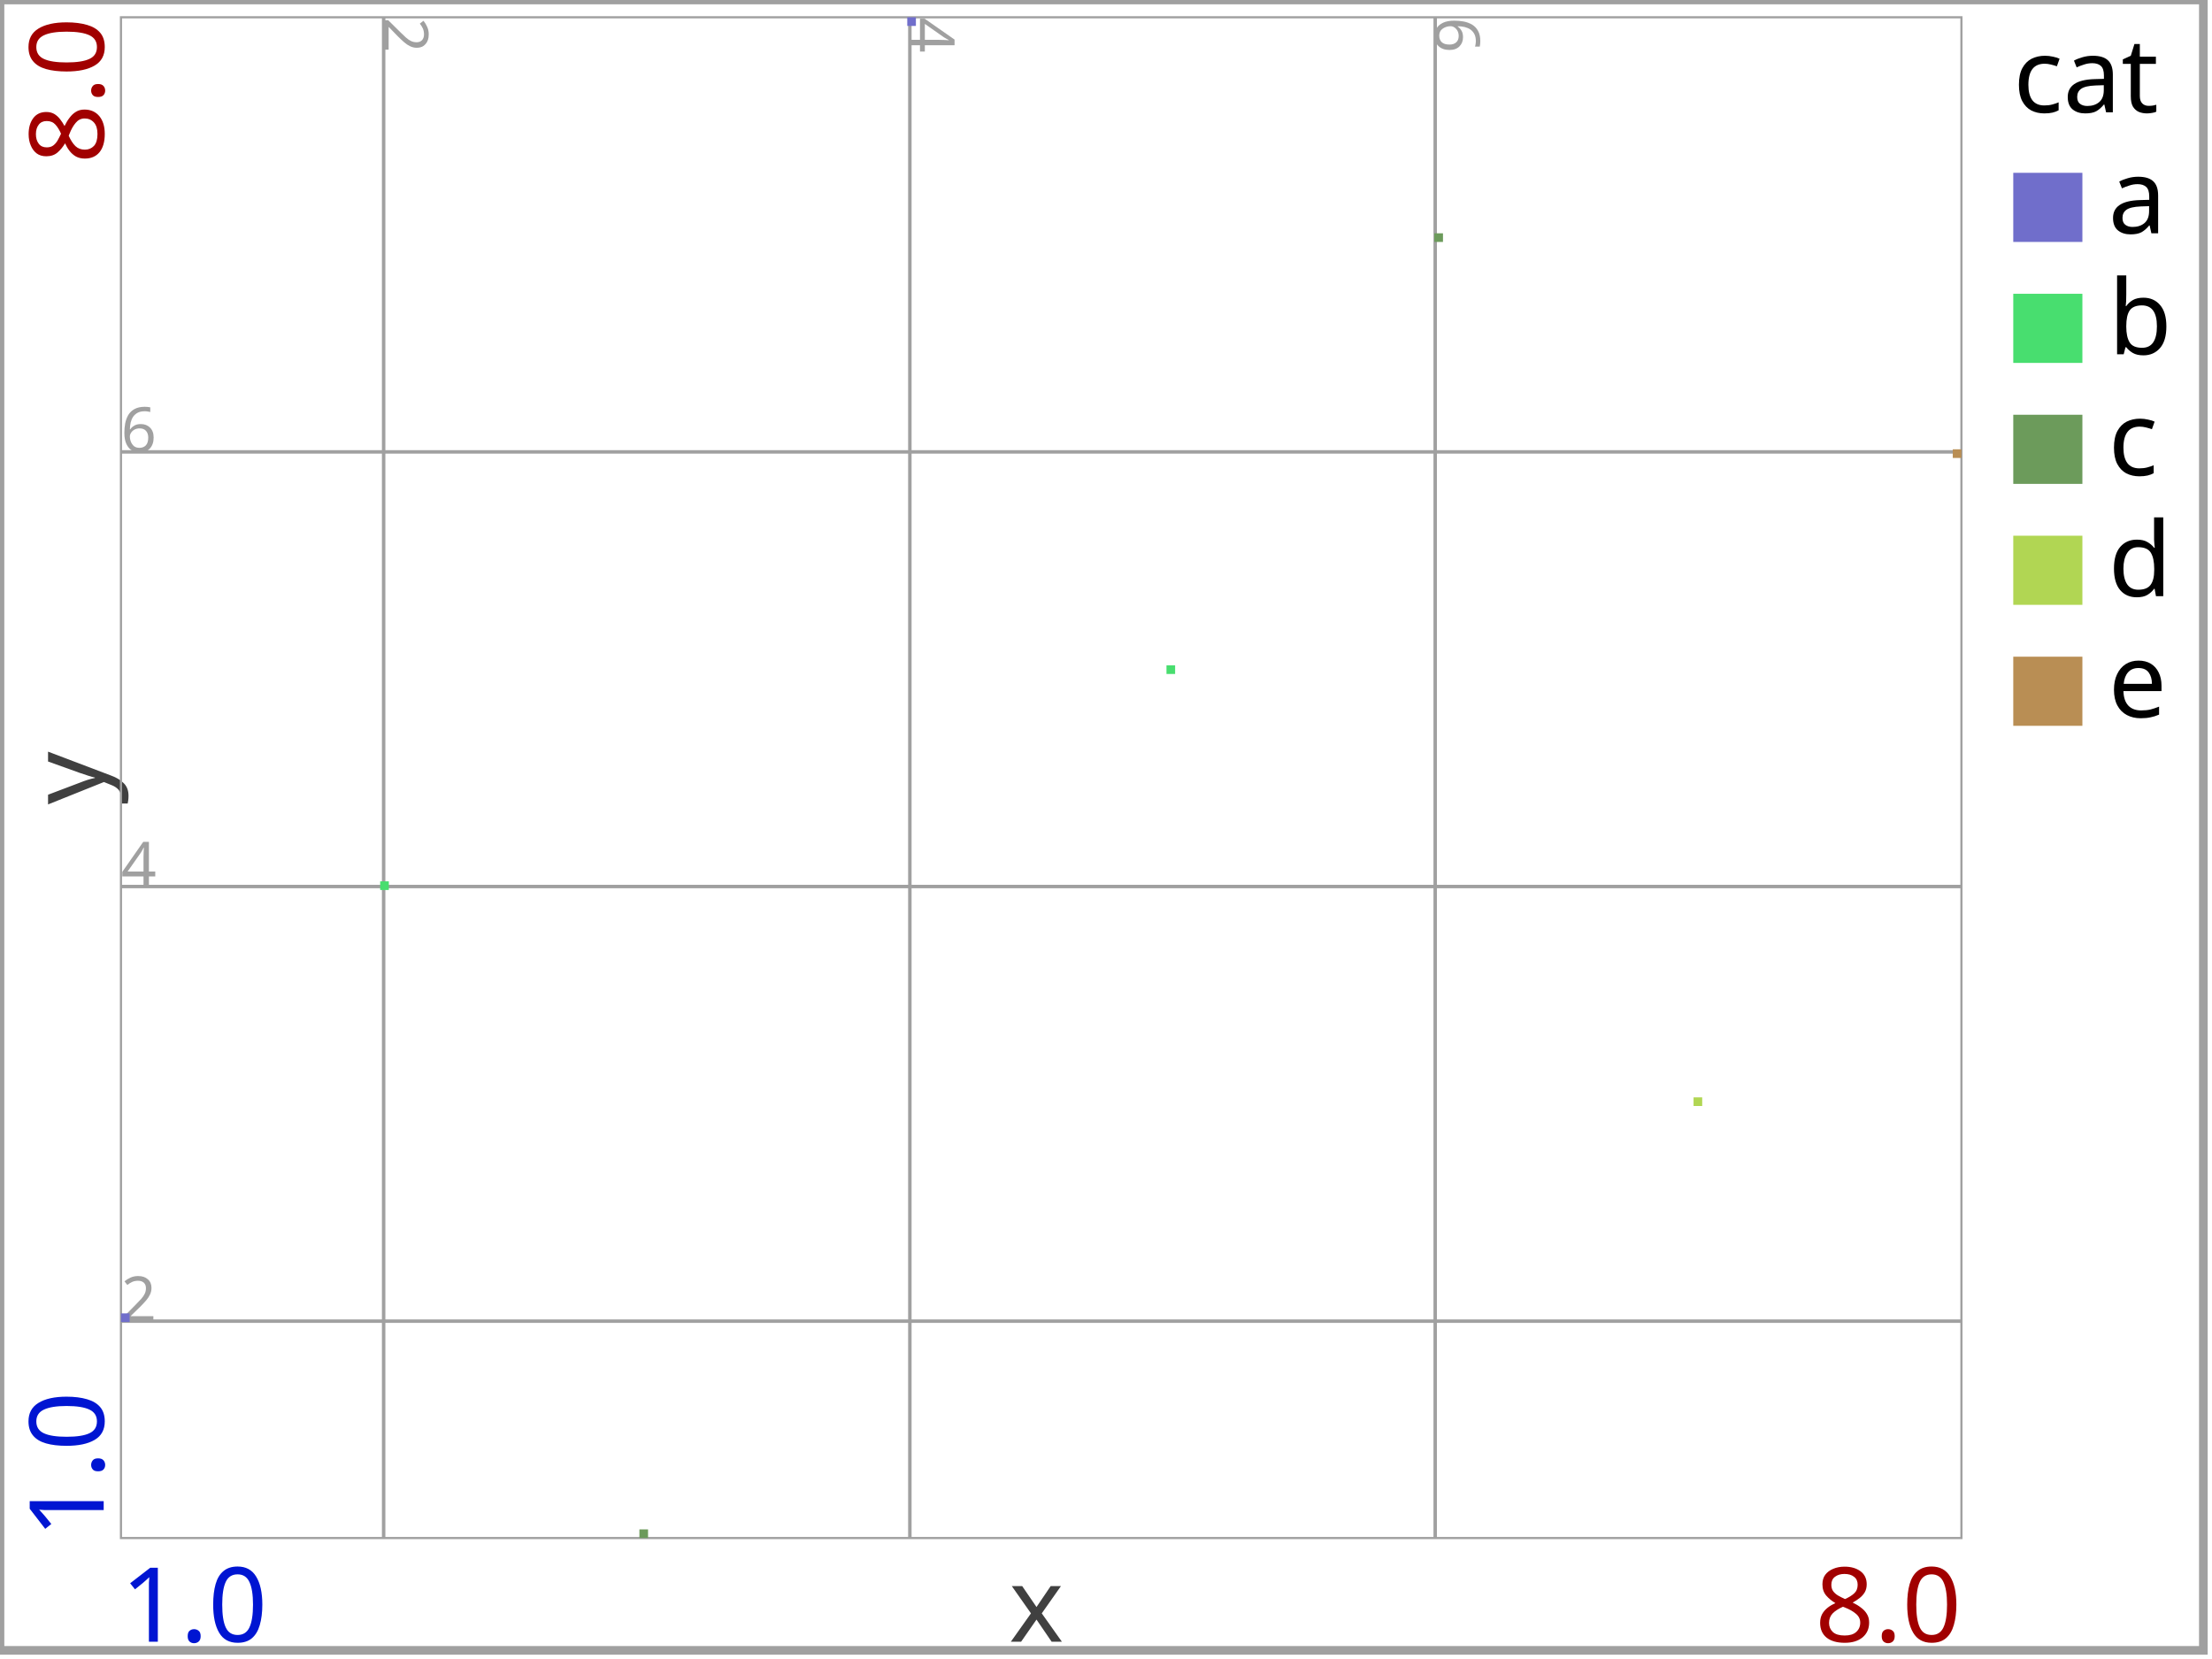
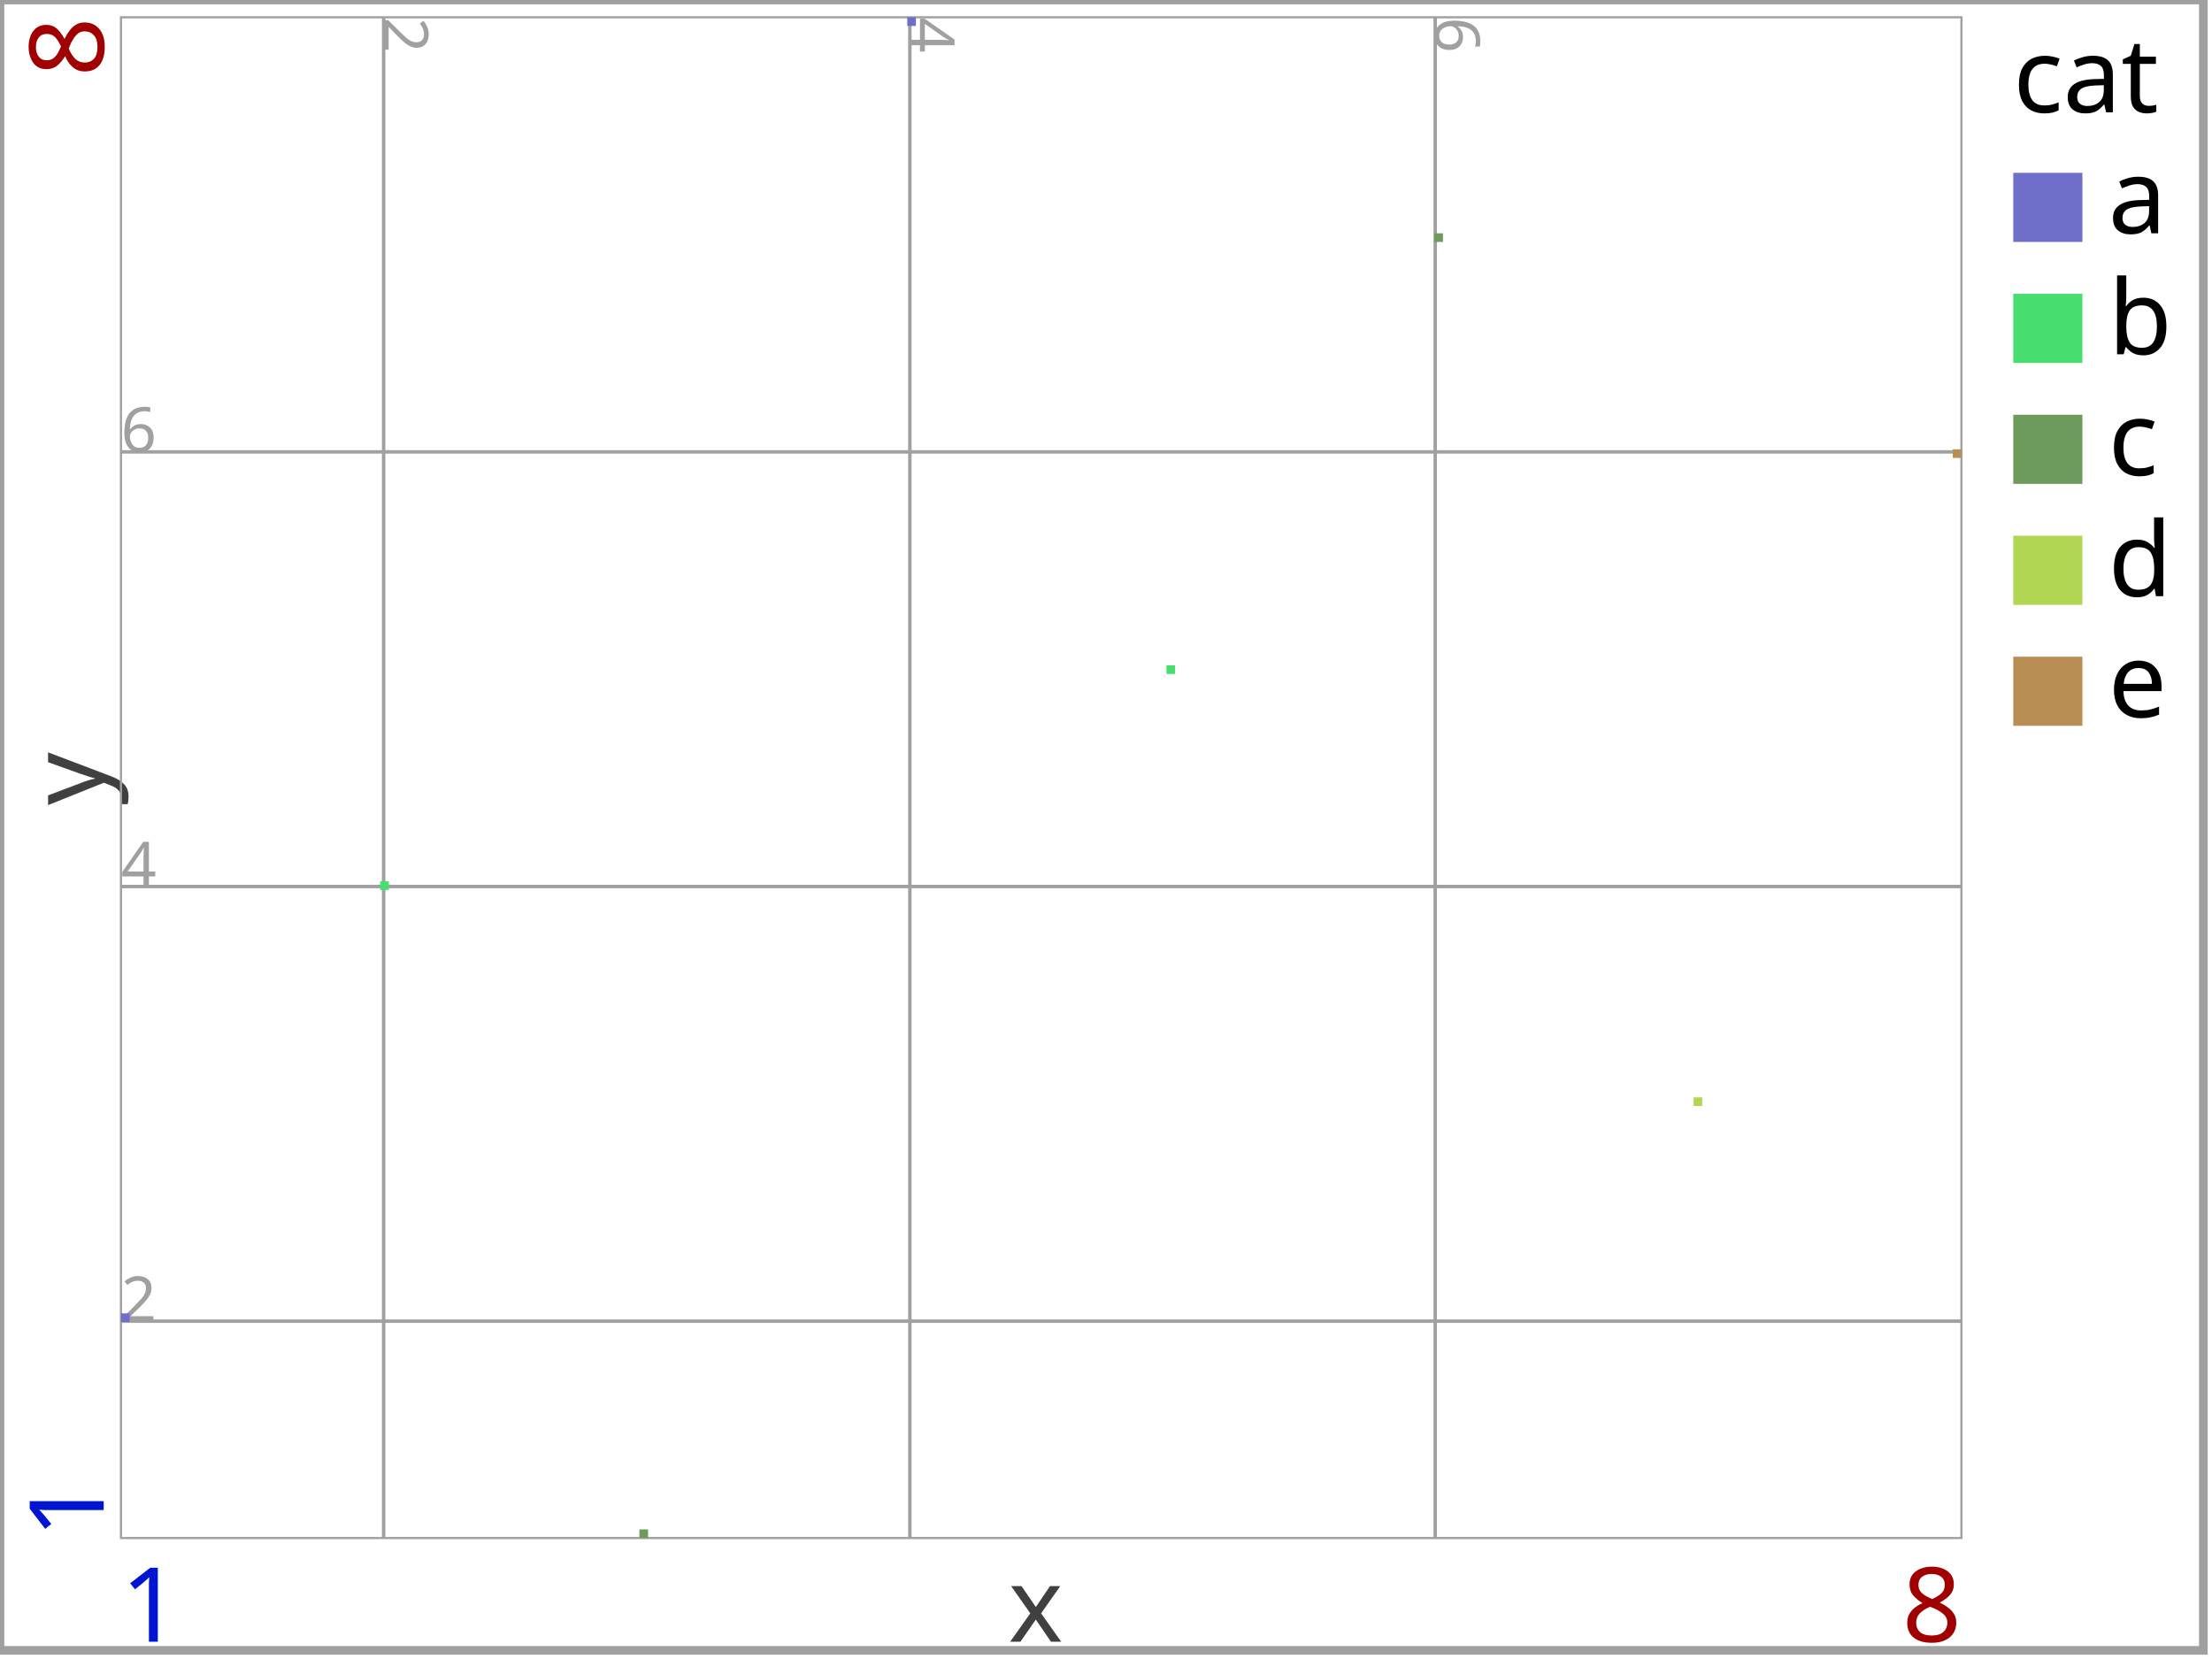
<svg xmlns="http://www.w3.org/2000/svg" id="xyp_TESTID" x="0" y="0" width="256" height="192" font-family="'Noto Sans', sans-serif">
  <defs>
    <clipPath id="plotClip-TESTID">
      <rect x="13" y="1" width="215" height="178" />
    </clipPath>
  </defs>
  <style> .rect-group-TESTID rect { width: 1px; height: 1px; } </style>
  <rect x="0" y="0" width="256" height="192" fill="#ffffff" stroke="#ffffff" />
-   <text x="14" text-anchor="start" y="190" font-family="'Noto Sans', sans-serif" fill="#0015D2" font-size="12px">1.0</text>
-   <text x="119.944" text-anchor="middle" y="190" font-family="'Noto Sans', sans-serif" fill="#404040" font-size="12px">x</text>
-   <text x="227" text-anchor="end" y="190" font-family="'Noto Sans', sans-serif" fill="#A10000" font-size="12px">8.0</text>
-   <text x="12" text-anchor="start" y="178" font-family="'Noto Sans', sans-serif" fill="#0015D2" font-size="12px" transform="rotate(270,12,178)">1.0</text>
-   <text x="12" text-anchor="middle" y="90.056" font-family="'Noto Sans', sans-serif" fill="#404040" font-size="12px" transform="rotate(270,12,90.056)">y</text>
-   <text x="12" text-anchor="end" y="2" font-family="'Noto Sans', sans-serif" fill="#A10000" font-size="12px" transform="rotate(270,12,2)">8.0</text>
+   <text x="14" text-anchor="start" y="190" font-family="'Noto Sans', sans-serif" fill="#0015D2" font-size="12px">1</text>
+   <text x="119.864" text-anchor="middle" y="190" font-family="'Noto Sans', sans-serif" fill="#404040" font-size="12px">x</text>
+   <text x="227" text-anchor="end" y="190" font-family="'Noto Sans', sans-serif" fill="#A10000" font-size="12px">8</text>
+   <text x="12" text-anchor="start" y="178" font-family="'Noto Sans', sans-serif" fill="#0015D2" font-size="12px" transform="rotate(270,12,178)">1</text>
+   <text x="12" text-anchor="middle" y="90.136" font-family="'Noto Sans', sans-serif" fill="#404040" font-size="12px" transform="rotate(270,12,90.136)">y</text>
+   <text x="12" text-anchor="end" y="2" font-family="'Noto Sans', sans-serif" fill="#A10000" font-size="12px" transform="rotate(270,12,2)">8</text>
  <line x1="44.4" y1="2" x2="44.4" y2="178" stroke="#a0a0a0" stroke-width="0.4" />
  <text x="44.4" text-anchor="start" y="2" font-family="'Noto Sans', sans-serif" fill="#a0a0a0" font-size="7.2px" transform="rotate(90,44.4,2)">2</text>
  <line x1="105.3" y1="2" x2="105.3" y2="178" stroke="#a0a0a0" stroke-width="0.4" />
  <text x="105.3" text-anchor="start" y="2" font-family="'Noto Sans', sans-serif" fill="#a0a0a0" font-size="7.2px" transform="rotate(90,105.3,2)">4</text>
  <line x1="166.1" y1="2" x2="166.1" y2="178" stroke="#a0a0a0" stroke-width="0.4" />
  <text x="166.1" text-anchor="start" y="2" font-family="'Noto Sans', sans-serif" fill="#a0a0a0" font-size="7.2px" transform="rotate(90,166.1,2)">6</text>
  <line x1="14" y1="152.9" x2="227" y2="152.9" stroke="#a0a0a0" stroke-width="0.4" />
  <text x="14" text-anchor="start" y="152.9" font-family="'Noto Sans', sans-serif" fill="#a0a0a0" font-size="7.2px">2</text>
  <line x1="14" y1="102.6" x2="227" y2="102.6" stroke="#a0a0a0" stroke-width="0.4" />
  <text x="14" text-anchor="start" y="102.6" font-family="'Noto Sans', sans-serif" fill="#a0a0a0" font-size="7.2px">4</text>
  <line x1="14" y1="52.3" x2="227" y2="52.3" stroke="#a0a0a0" stroke-width="0.4" />
  <text x="14" text-anchor="start" y="52.3" font-family="'Noto Sans', sans-serif" fill="#a0a0a0" font-size="7.2px">6</text>
  <rect x="14" y="2" width="213" height="176" stroke="#a0a0a0" fill="none" stroke-width="0.25" />
  <g class="rect-group-TESTID" stroke="none" fill="#3939ff">
    <rect x="105" y="2" fill="#706ecb" />
    <rect x="135" y="77" fill="#48de6f" />
    <rect x="14" y="152" fill="#706ecb" />
    <rect x="166" y="27" fill="#6c9b5b" />
    <rect x="196" y="127" fill="#b1d653" />
    <rect x="226" y="52" fill="#b98e54" />
    <rect x="44" y="102" fill="#48de6f" />
    <rect x="74" y="177" fill="#6c9b5b" />
  </g>
  <text x="233.0" text-anchor="start" y="13.0" font-family="'Noto Sans', sans-serif" fill="#000000" font-size="12.0px">cat</text>
  <rect x="233.00" y="20.00" width="8.00" height="8.00" fill="#706ecb" />
  <text x="244.0" text-anchor="start" y="27.0" font-family="'Noto Sans', sans-serif" fill="#000000" font-size="12.0px">a</text>
  <rect x="233.00" y="34.00" width="8.00" height="8.00" fill="#48de6f" />
  <text x="244.0" text-anchor="start" y="41.0" font-family="'Noto Sans', sans-serif" fill="#000000" font-size="12.0px">b</text>
  <rect x="233.00" y="48.00" width="8.00" height="8.00" fill="#6c9b5b" />
  <text x="244.0" text-anchor="start" y="55.0" font-family="'Noto Sans', sans-serif" fill="#000000" font-size="12.0px">c</text>
  <rect x="233.00" y="62.00" width="8.00" height="8.00" fill="#b1d653" />
  <text x="244.0" text-anchor="start" y="69.0" font-family="'Noto Sans', sans-serif" fill="#000000" font-size="12.0px">d</text>
  <rect x="233.00" y="76.00" width="8.00" height="8.00" fill="#b98e54" />
  <text x="244.0" text-anchor="start" y="83.0" font-family="'Noto Sans', sans-serif" fill="#000000" font-size="12.0px">e</text>
  <rect x="0" y="0" width="255" height="191" fill="none" stroke="#a0a0a0" stroke-width="1" />
</svg>
